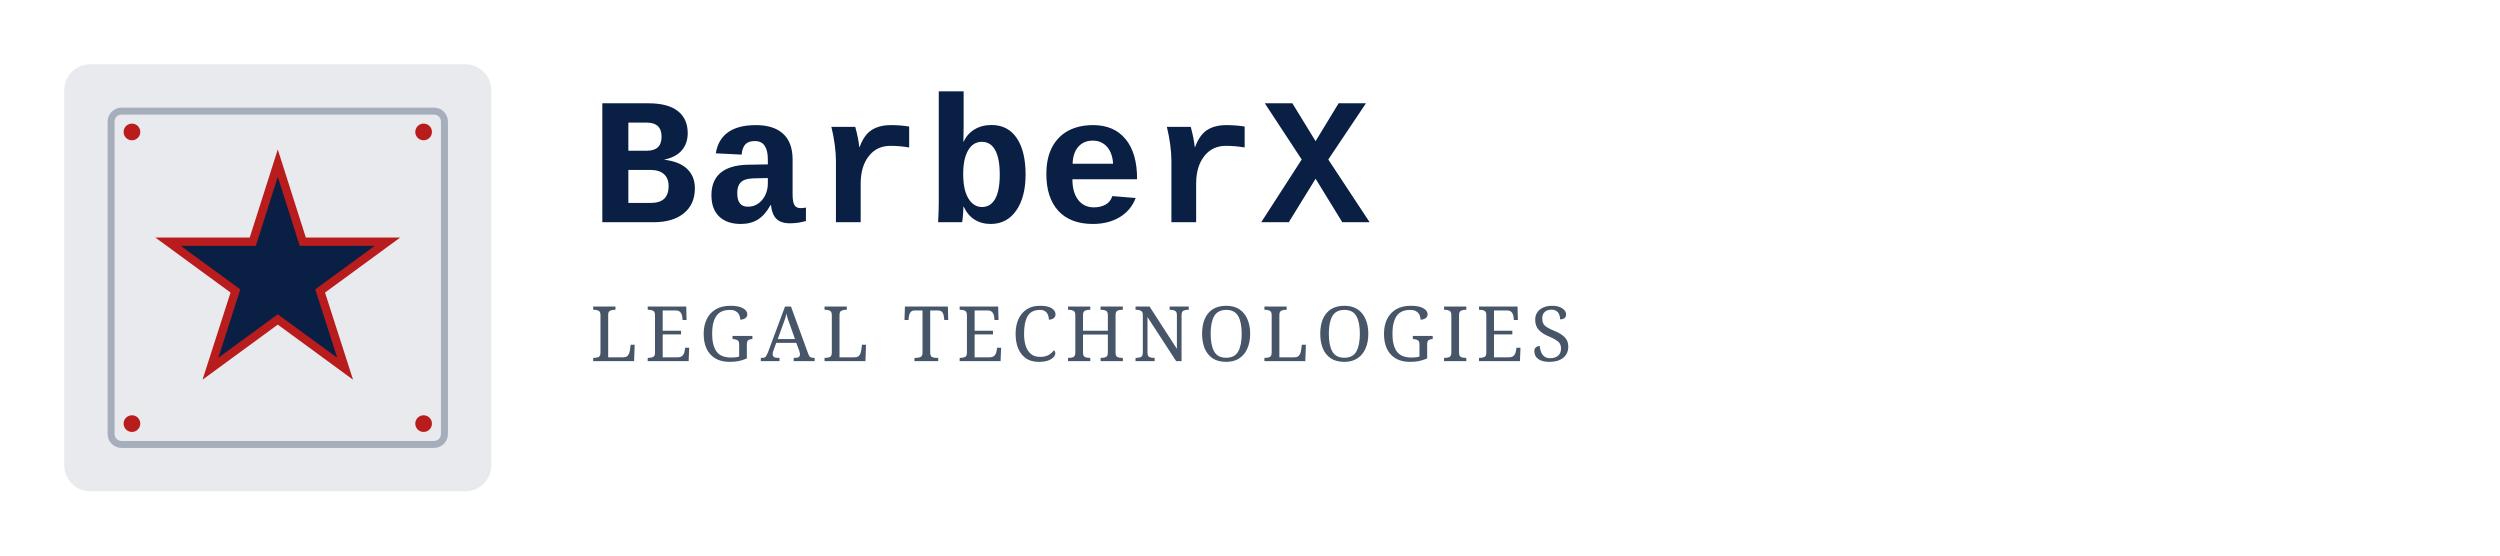
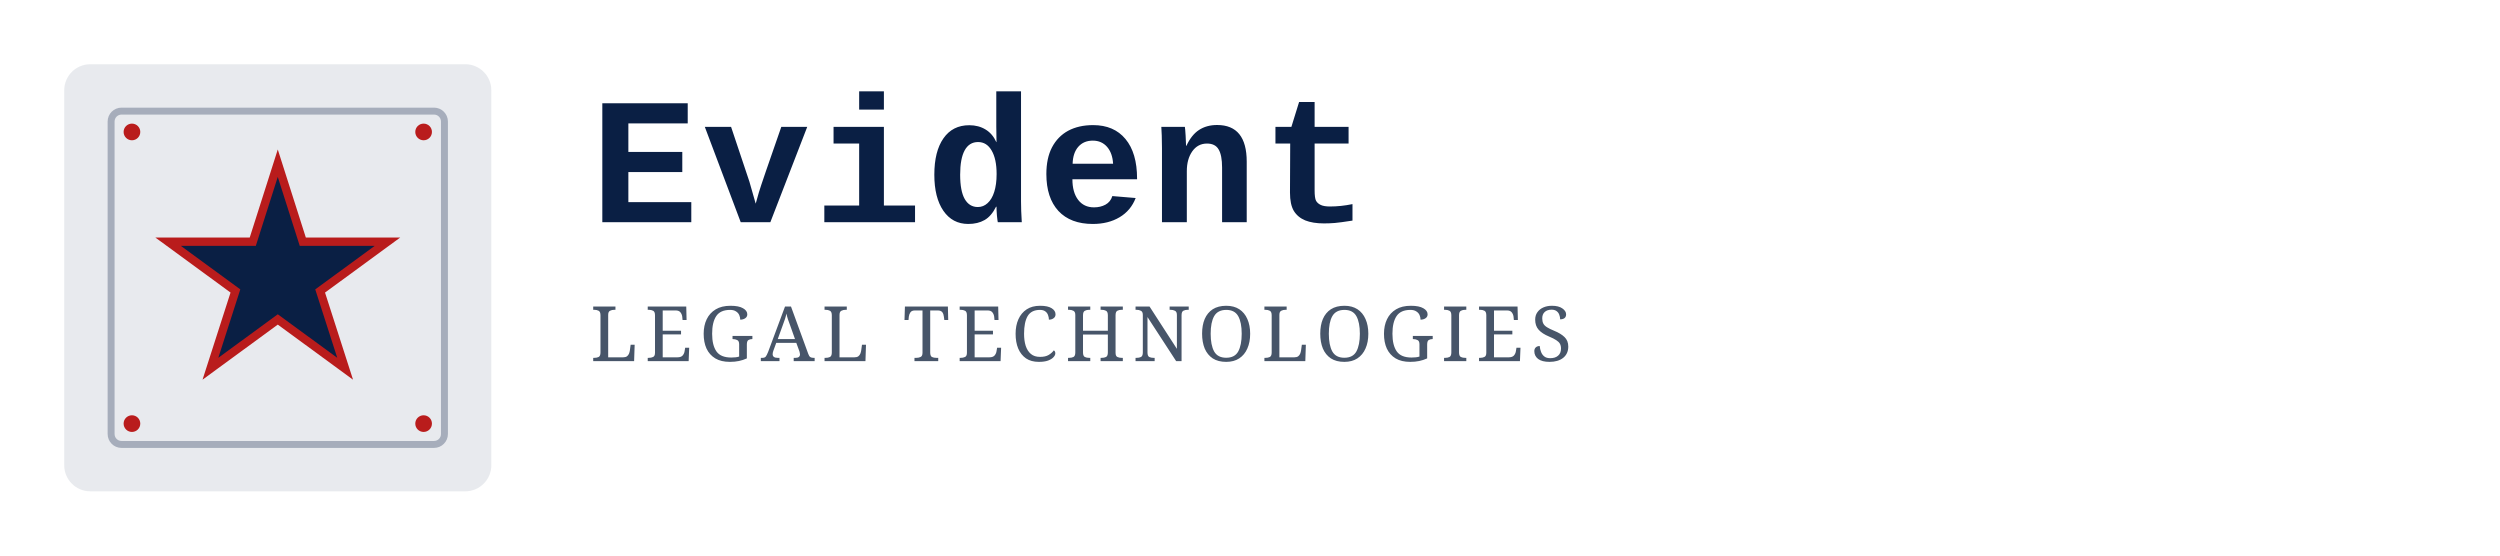
<svg xmlns="http://www.w3.org/2000/svg" width="360" height="80" viewBox="0 0 360 80">
  <defs>
    <style>
      .primary-navy { fill: #0a1f44; }
      .steel-gray { fill: #64748b; }
      .muted-red { fill: #b91c1c; }
      .text-navy { fill: #0a1f44; }
      .text-gray { fill: #475569; }
    </style>
  </defs>
  <g id="logomark-compact" transform="translate(10, 10)">
    <rect x="0" y="0" width="60" height="60" rx="3" class="steel-gray" opacity="0.15" stroke="#64748b" stroke-width="1.5" />
    <rect x="6" y="6" width="48" height="48" rx="1.5" fill="none" stroke="#0a1f44" stroke-width="1" opacity="0.3" />
    <polygon points="30,13.5 33.6,24.8 45.8,24.8 36.1,31.9 39.7,43.1 30,36 20.3,43.1 23.9,31.9 14.2,24.8 26.4,24.8" class="primary-navy" stroke="#b91c1c" stroke-width="1.2" />
    <circle cx="9" cy="9" r="1.2" class="muted-red" />
    <circle cx="51" cy="9" r="1.2" class="muted-red" />
    <circle cx="9" cy="51" r="1.2" class="muted-red" />
    <circle cx="51" cy="51" r="1.2" class="muted-red" />
  </g>
  <g id="wordmark-horizontal" transform="translate(85, 32)">
-     <text x="0" y="0" font-family="'Rockwell', 'Courier New', 'Georgia', serif" font-size="26" font-weight="700" letter-spacing="0.5" class="text-navy">BarberX</text>
+     <text x="0" y="0" font-family="'Rockwell', 'Courier New', 'Georgia', serif" font-size="26" font-weight="700" letter-spacing="0.5" class="text-navy">Evident</text>
    <text x="0" y="20" font-family="'Rockwell', 'Georgia', serif" font-size="11" font-weight="400" letter-spacing="1" class="text-gray" text-transform="uppercase">LEGAL TECHNOLOGIES</text>
  </g>
</svg>
